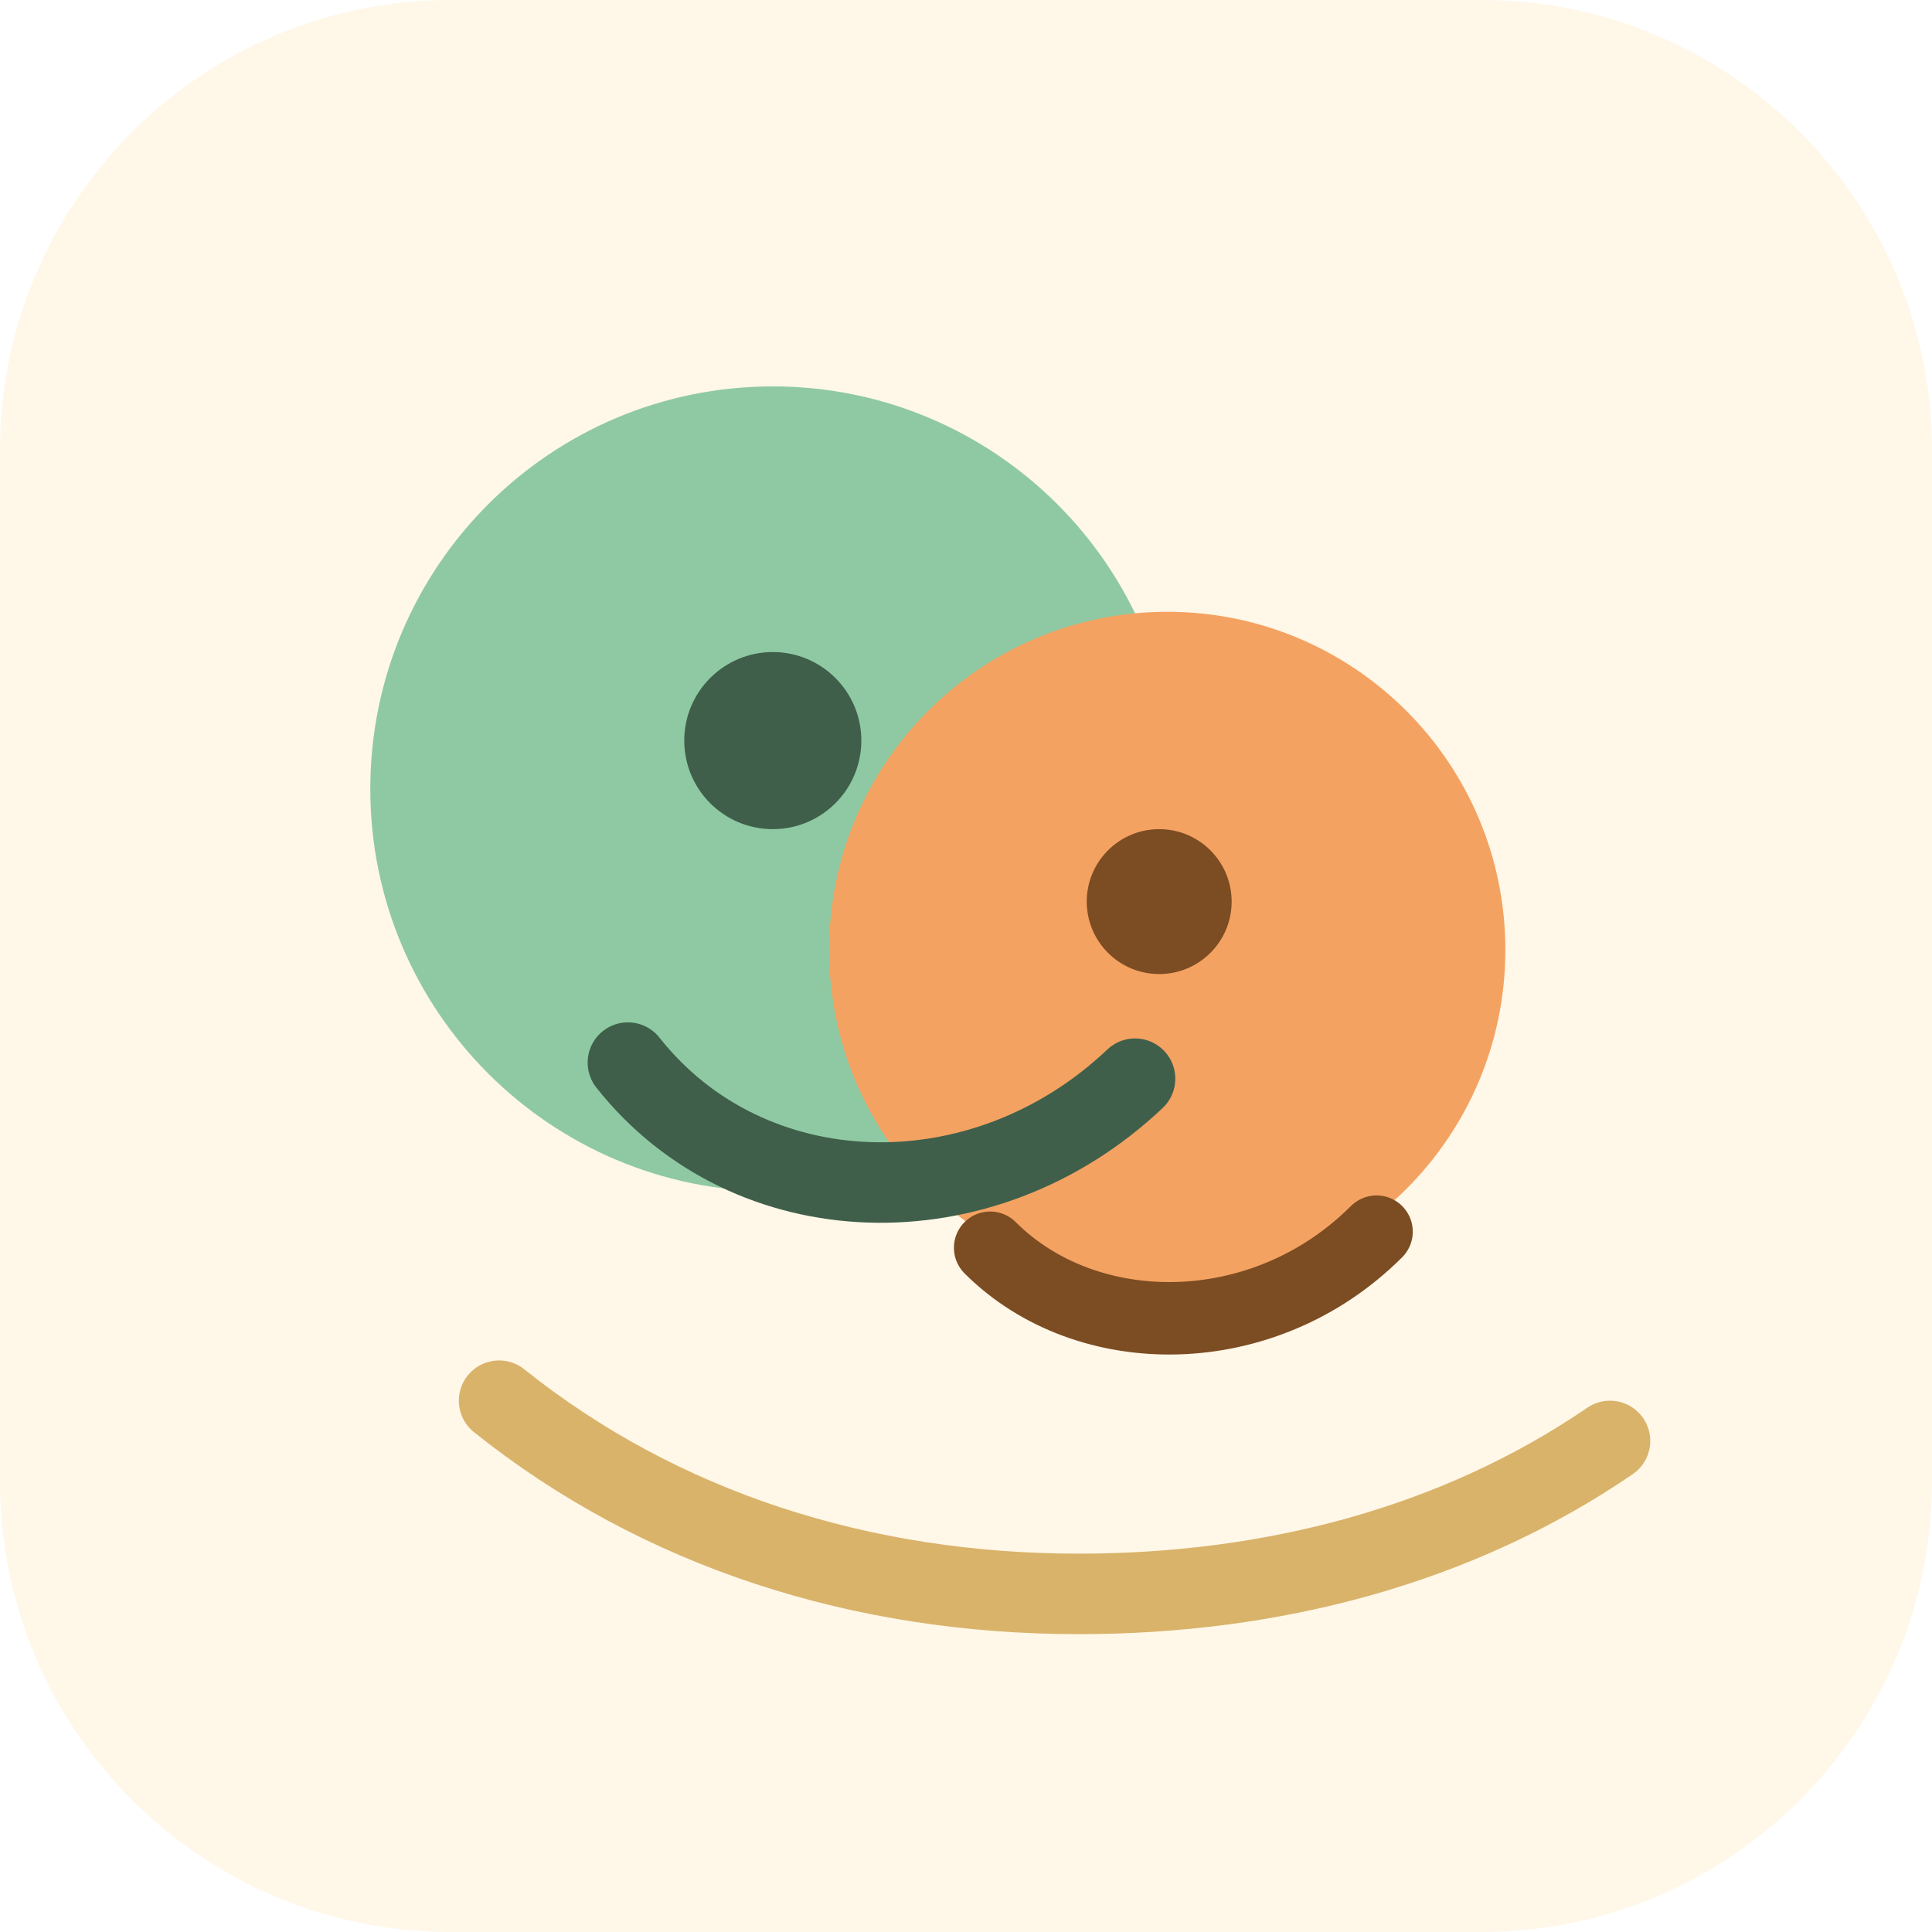
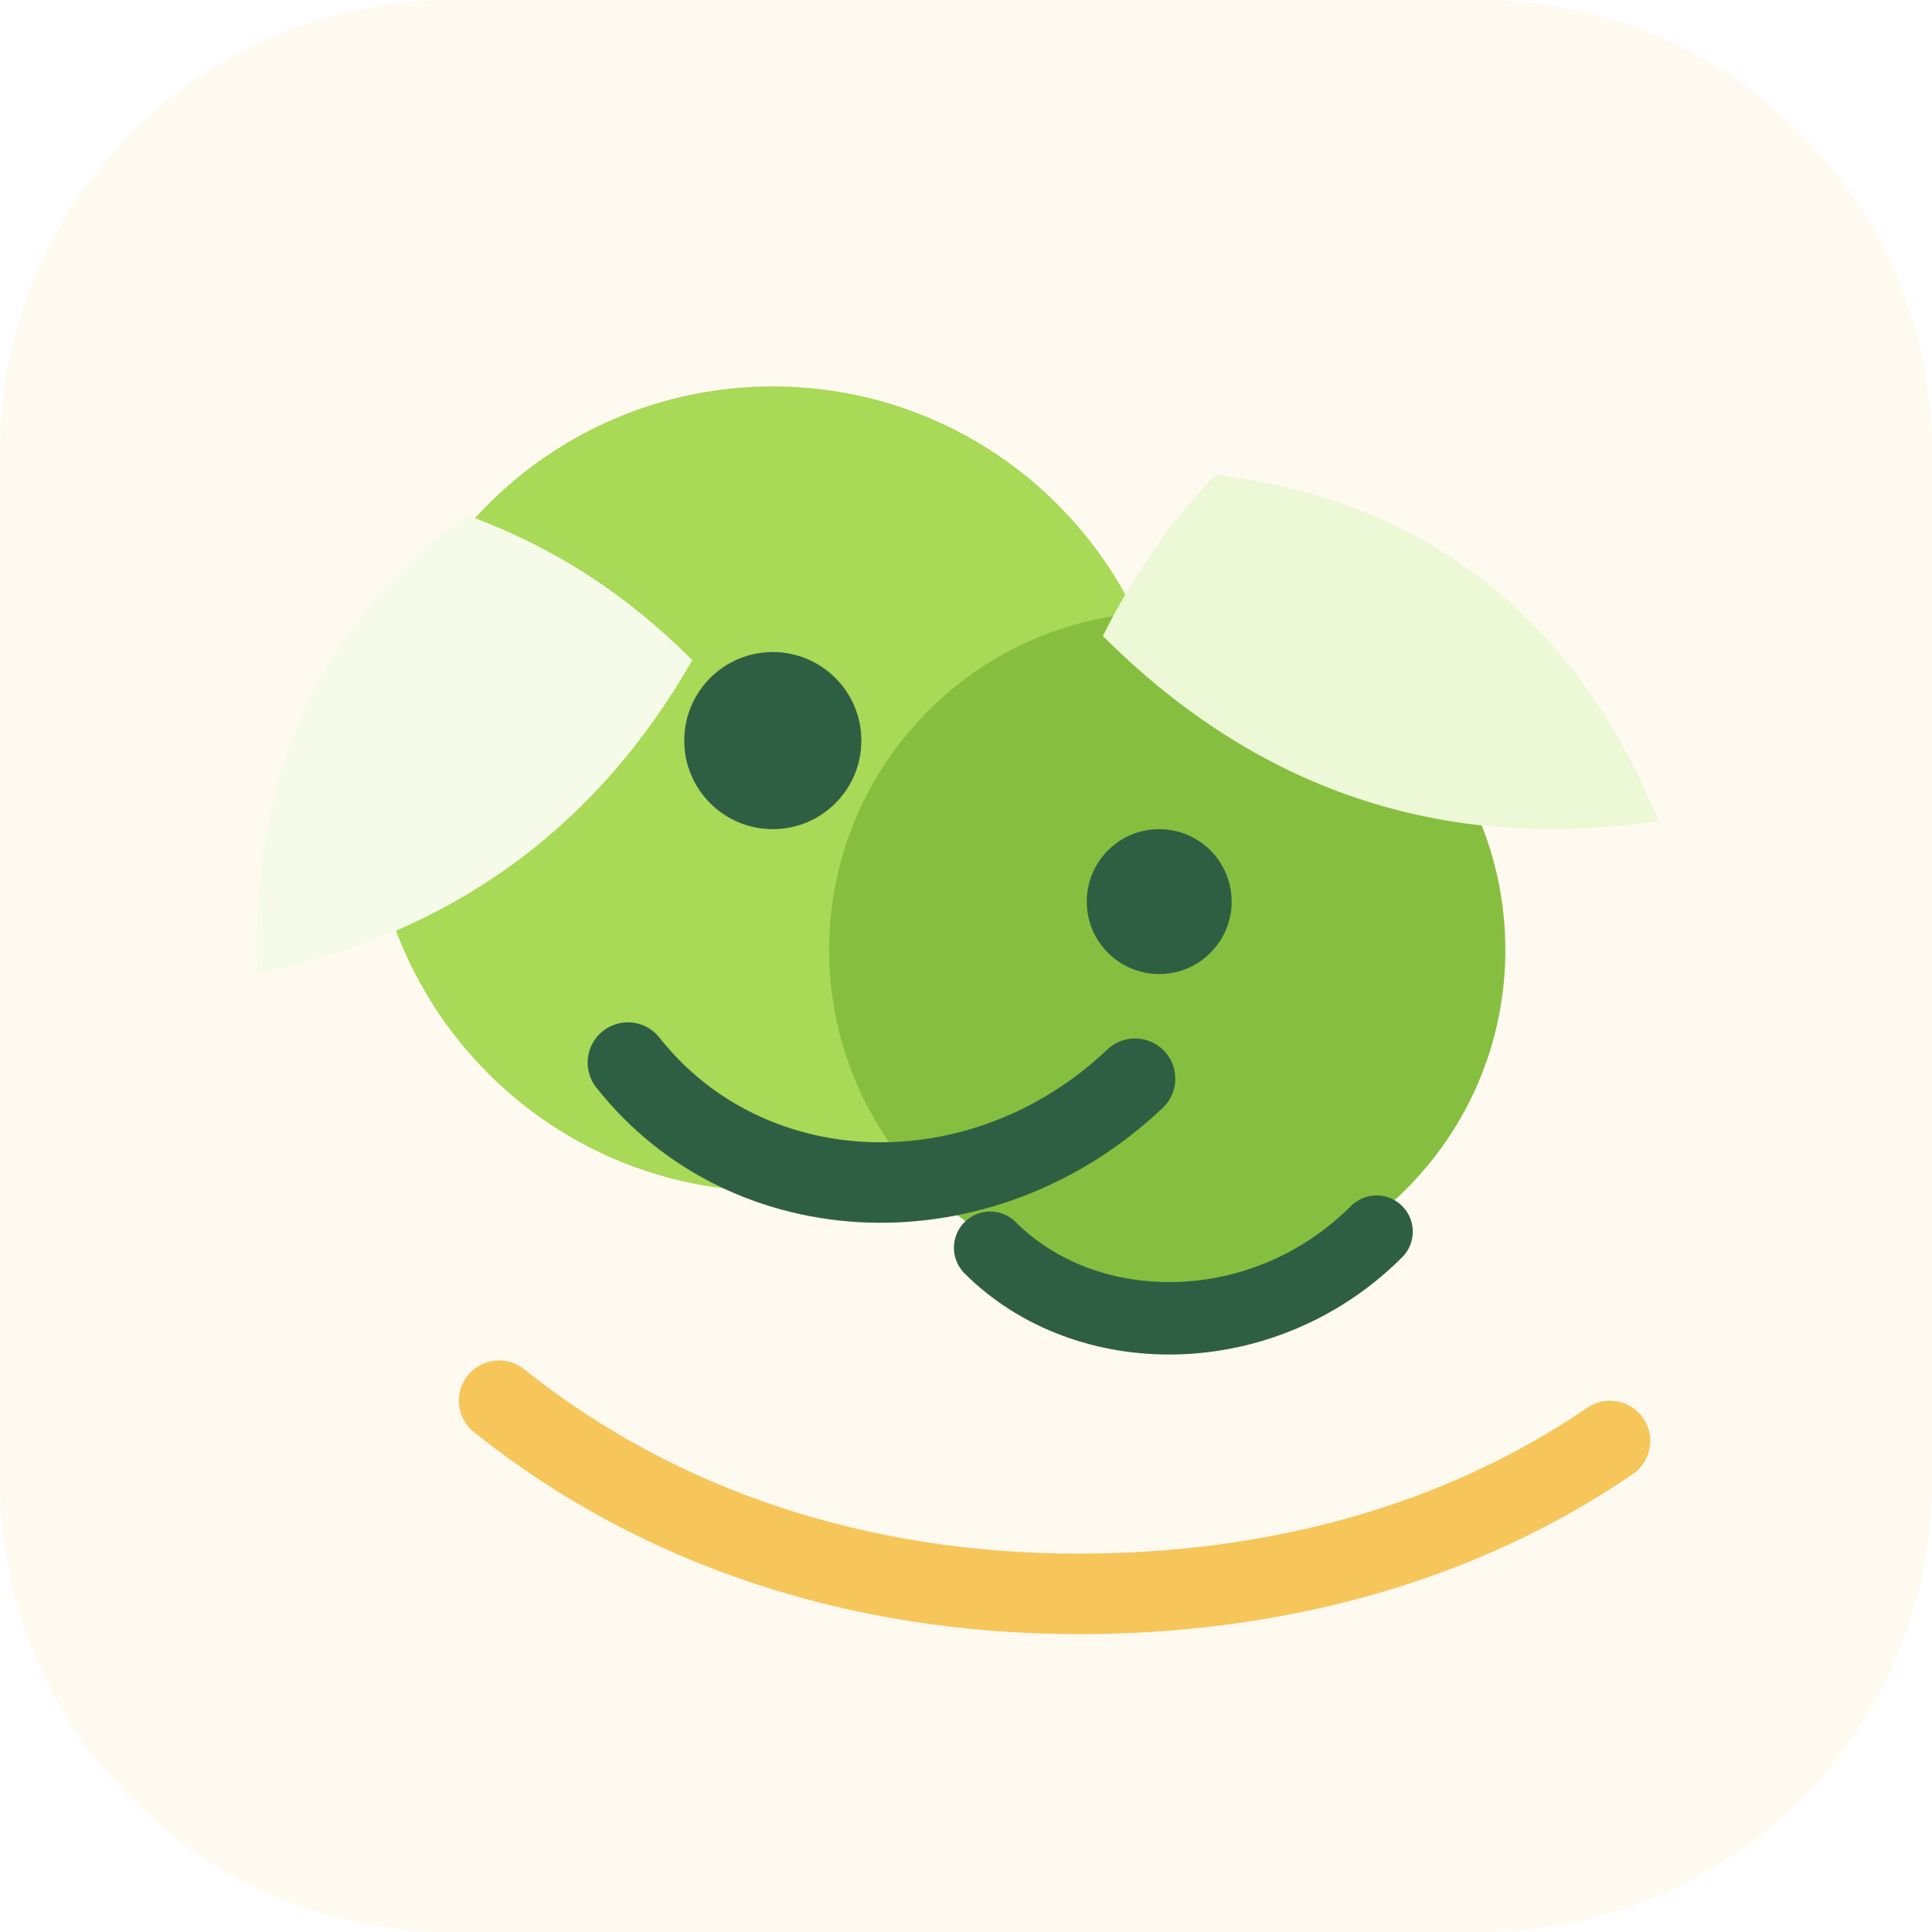
<svg xmlns="http://www.w3.org/2000/svg" viewBox="0 0 240 240" role="img" aria-labelledby="title desc">
-   <rect width="240" height="240" rx="56" fill="#fff7e8" />
-   <circle cx="96" cy="98" r="50" fill="#8fc9a3" />
-   <circle cx="145" cy="118" r="42" fill="#f4a261" />
-   <circle cx="96" cy="92" r="11" fill="#3f5f4b" />
-   <circle cx="144" cy="112" r="9" fill="#7c4c22" />
-   <path d="M78 132c15 19 44 20 63 2" fill="none" stroke="#3f5f4b" stroke-width="10" stroke-linecap="round" />
-   <path d="M123 155c12 12 34 12 48-2" fill="none" stroke="#7c4c22" stroke-width="9" stroke-linecap="round" />
-   <path d="M62 174c20 16 45 24 72 24 24 0 47-6 66-19" fill="none" stroke="#d9b36a" stroke-width="10" stroke-linecap="round" />
+   <rect width="240" height="240" rx="56" fill="#fffaf0" />
+   <circle cx="96" cy="98" r="50" fill="#a8d957" />
+   <circle cx="145" cy="118" r="42" fill="#86bf3f" />
+   <path d="M151 59c26 3 45 18 55 43-27 4-50-4-69-23 4-8 9-15 14-20z" fill="#edf8d7" />
+   <path d="M58 64c-18 13-27 32-26 57 24-5 42-18 54-39-8-8-17-14-28-18z" fill="#f6fbe9" />
+   <circle cx="96" cy="92" r="11" fill="#2f5f43" />
+   <circle cx="144" cy="112" r="9" fill="#2f5f43" />
+   <path d="M78 132c15 19 44 20 63 2" fill="none" stroke="#2f5f43" stroke-width="10" stroke-linecap="round" />
+   <path d="M123 155c12 12 34 12 48-2" fill="none" stroke="#2f5f43" stroke-width="9" stroke-linecap="round" />
+   <path d="M62 174c20 16 45 24 72 24 24 0 47-6 66-19" fill="none" stroke="#f6c65b" stroke-width="10" stroke-linecap="round" />
</svg>
